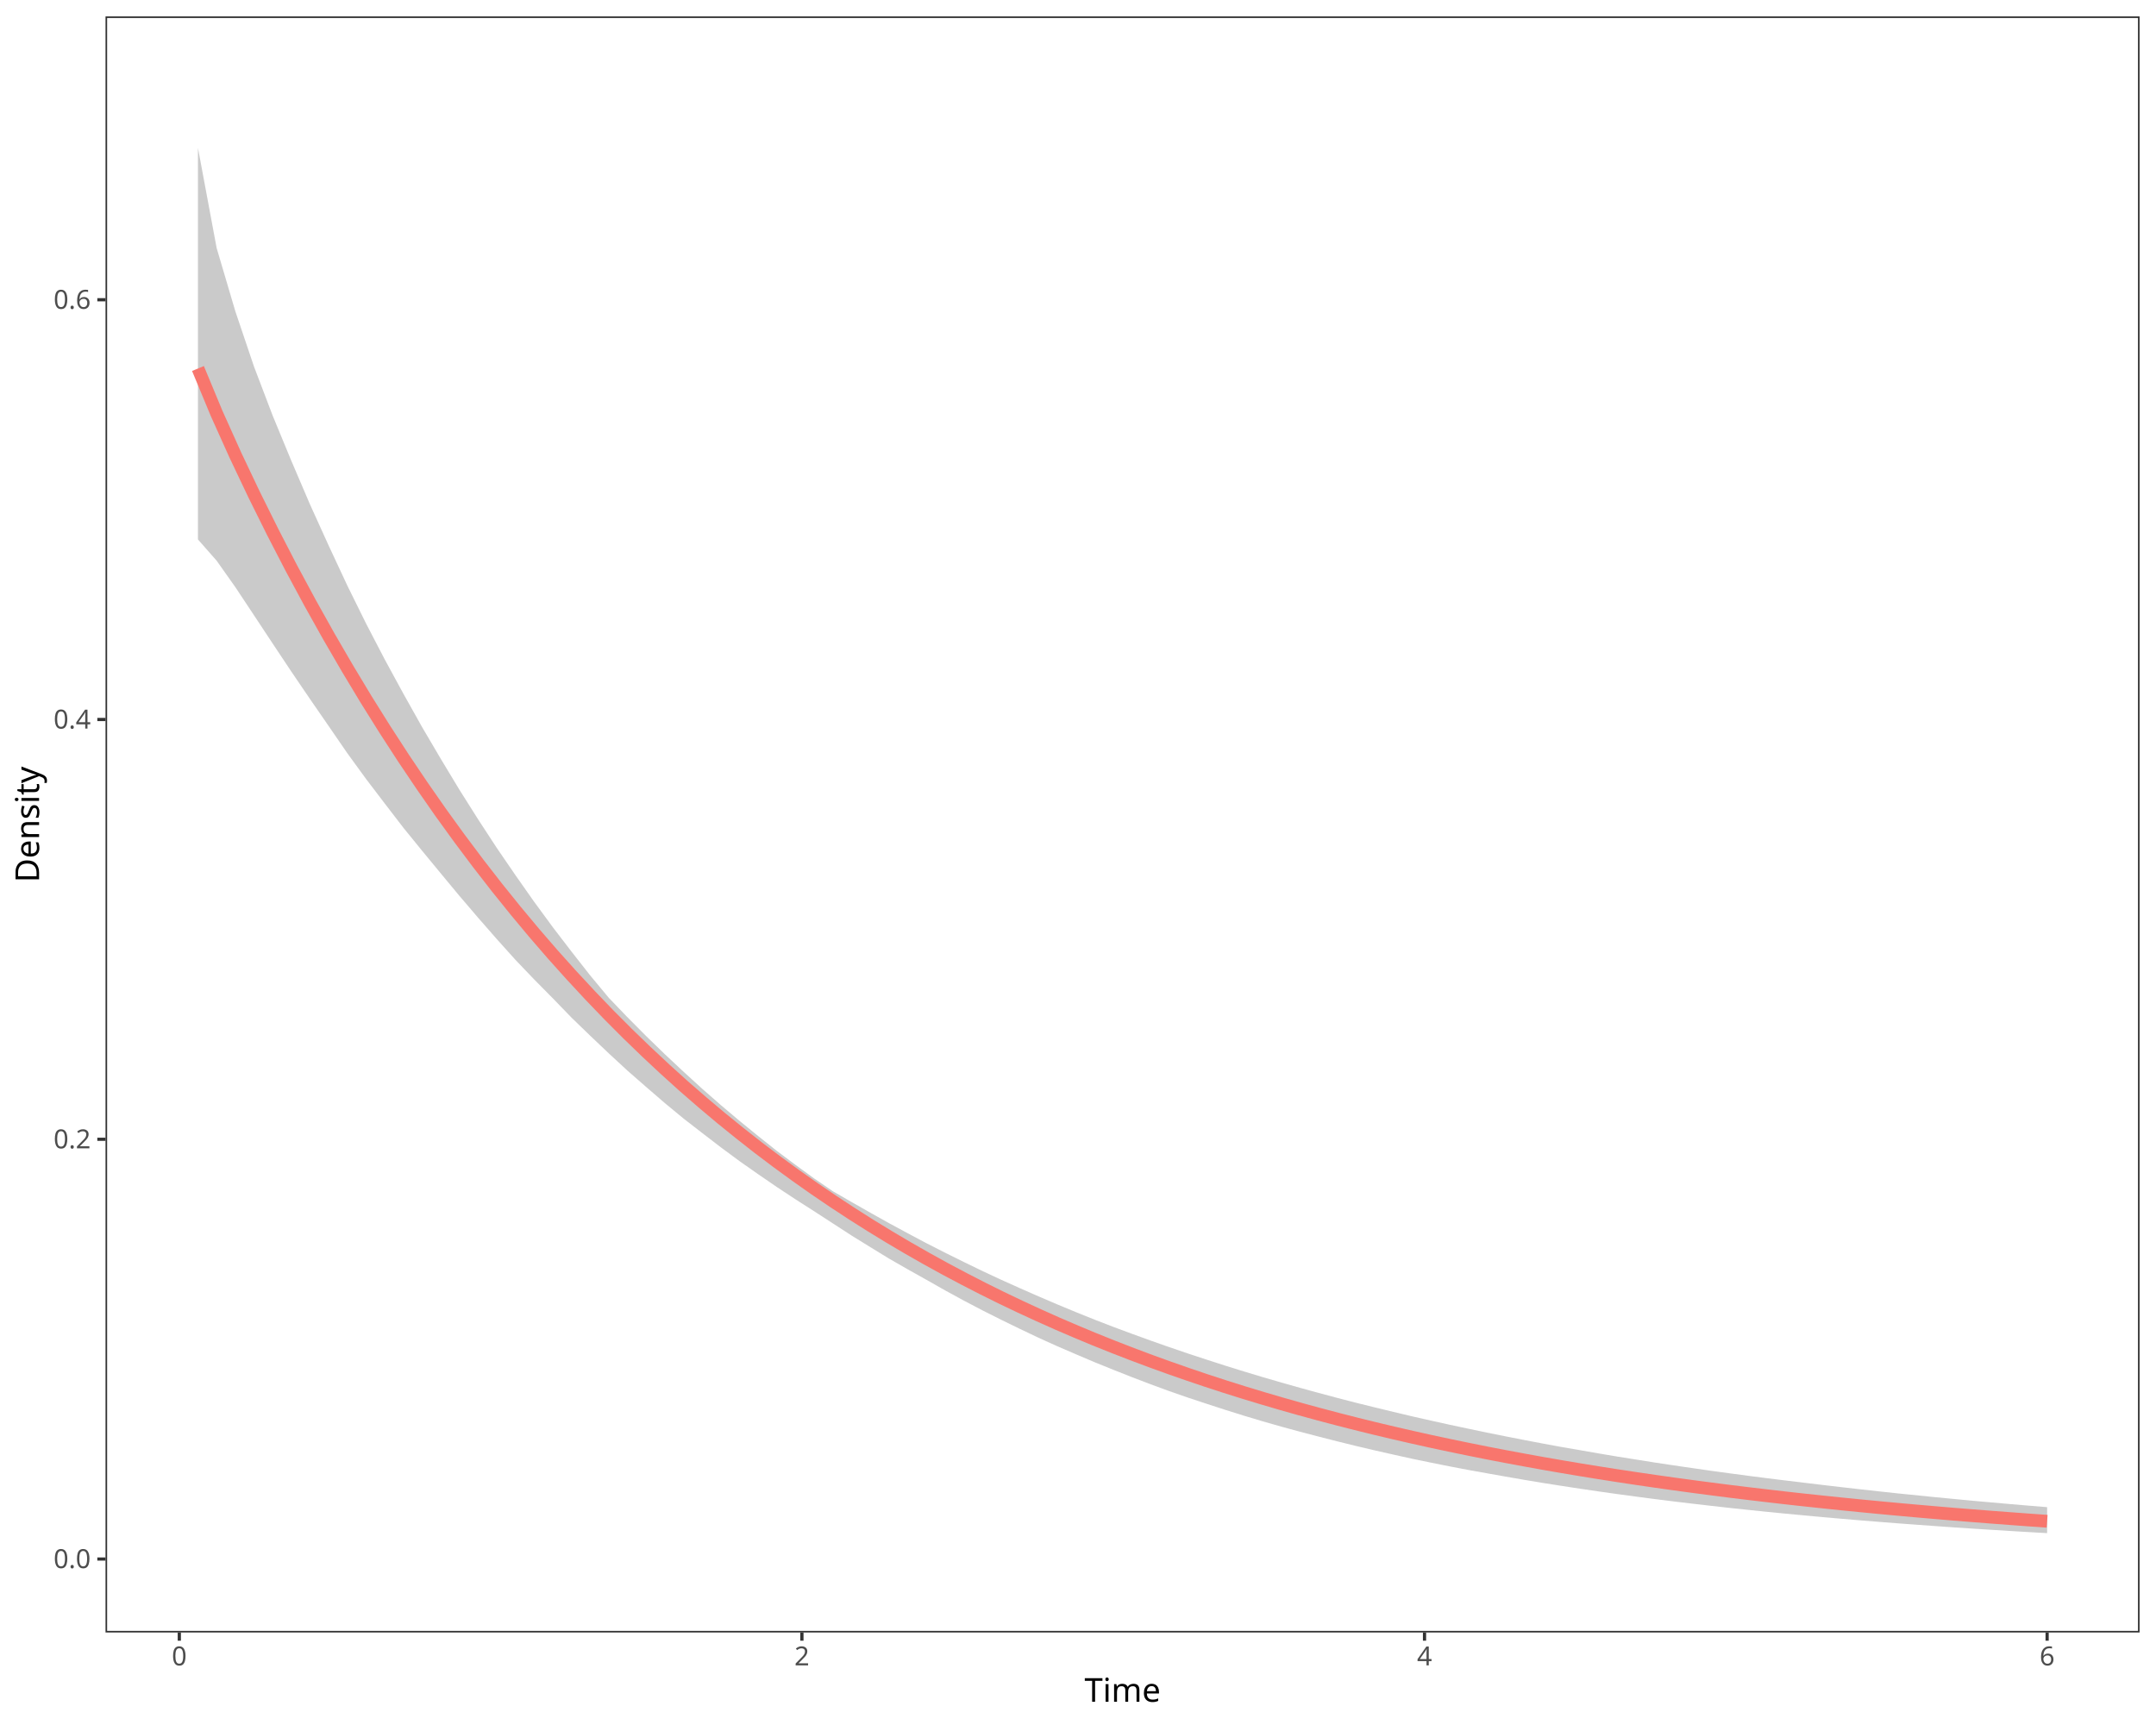
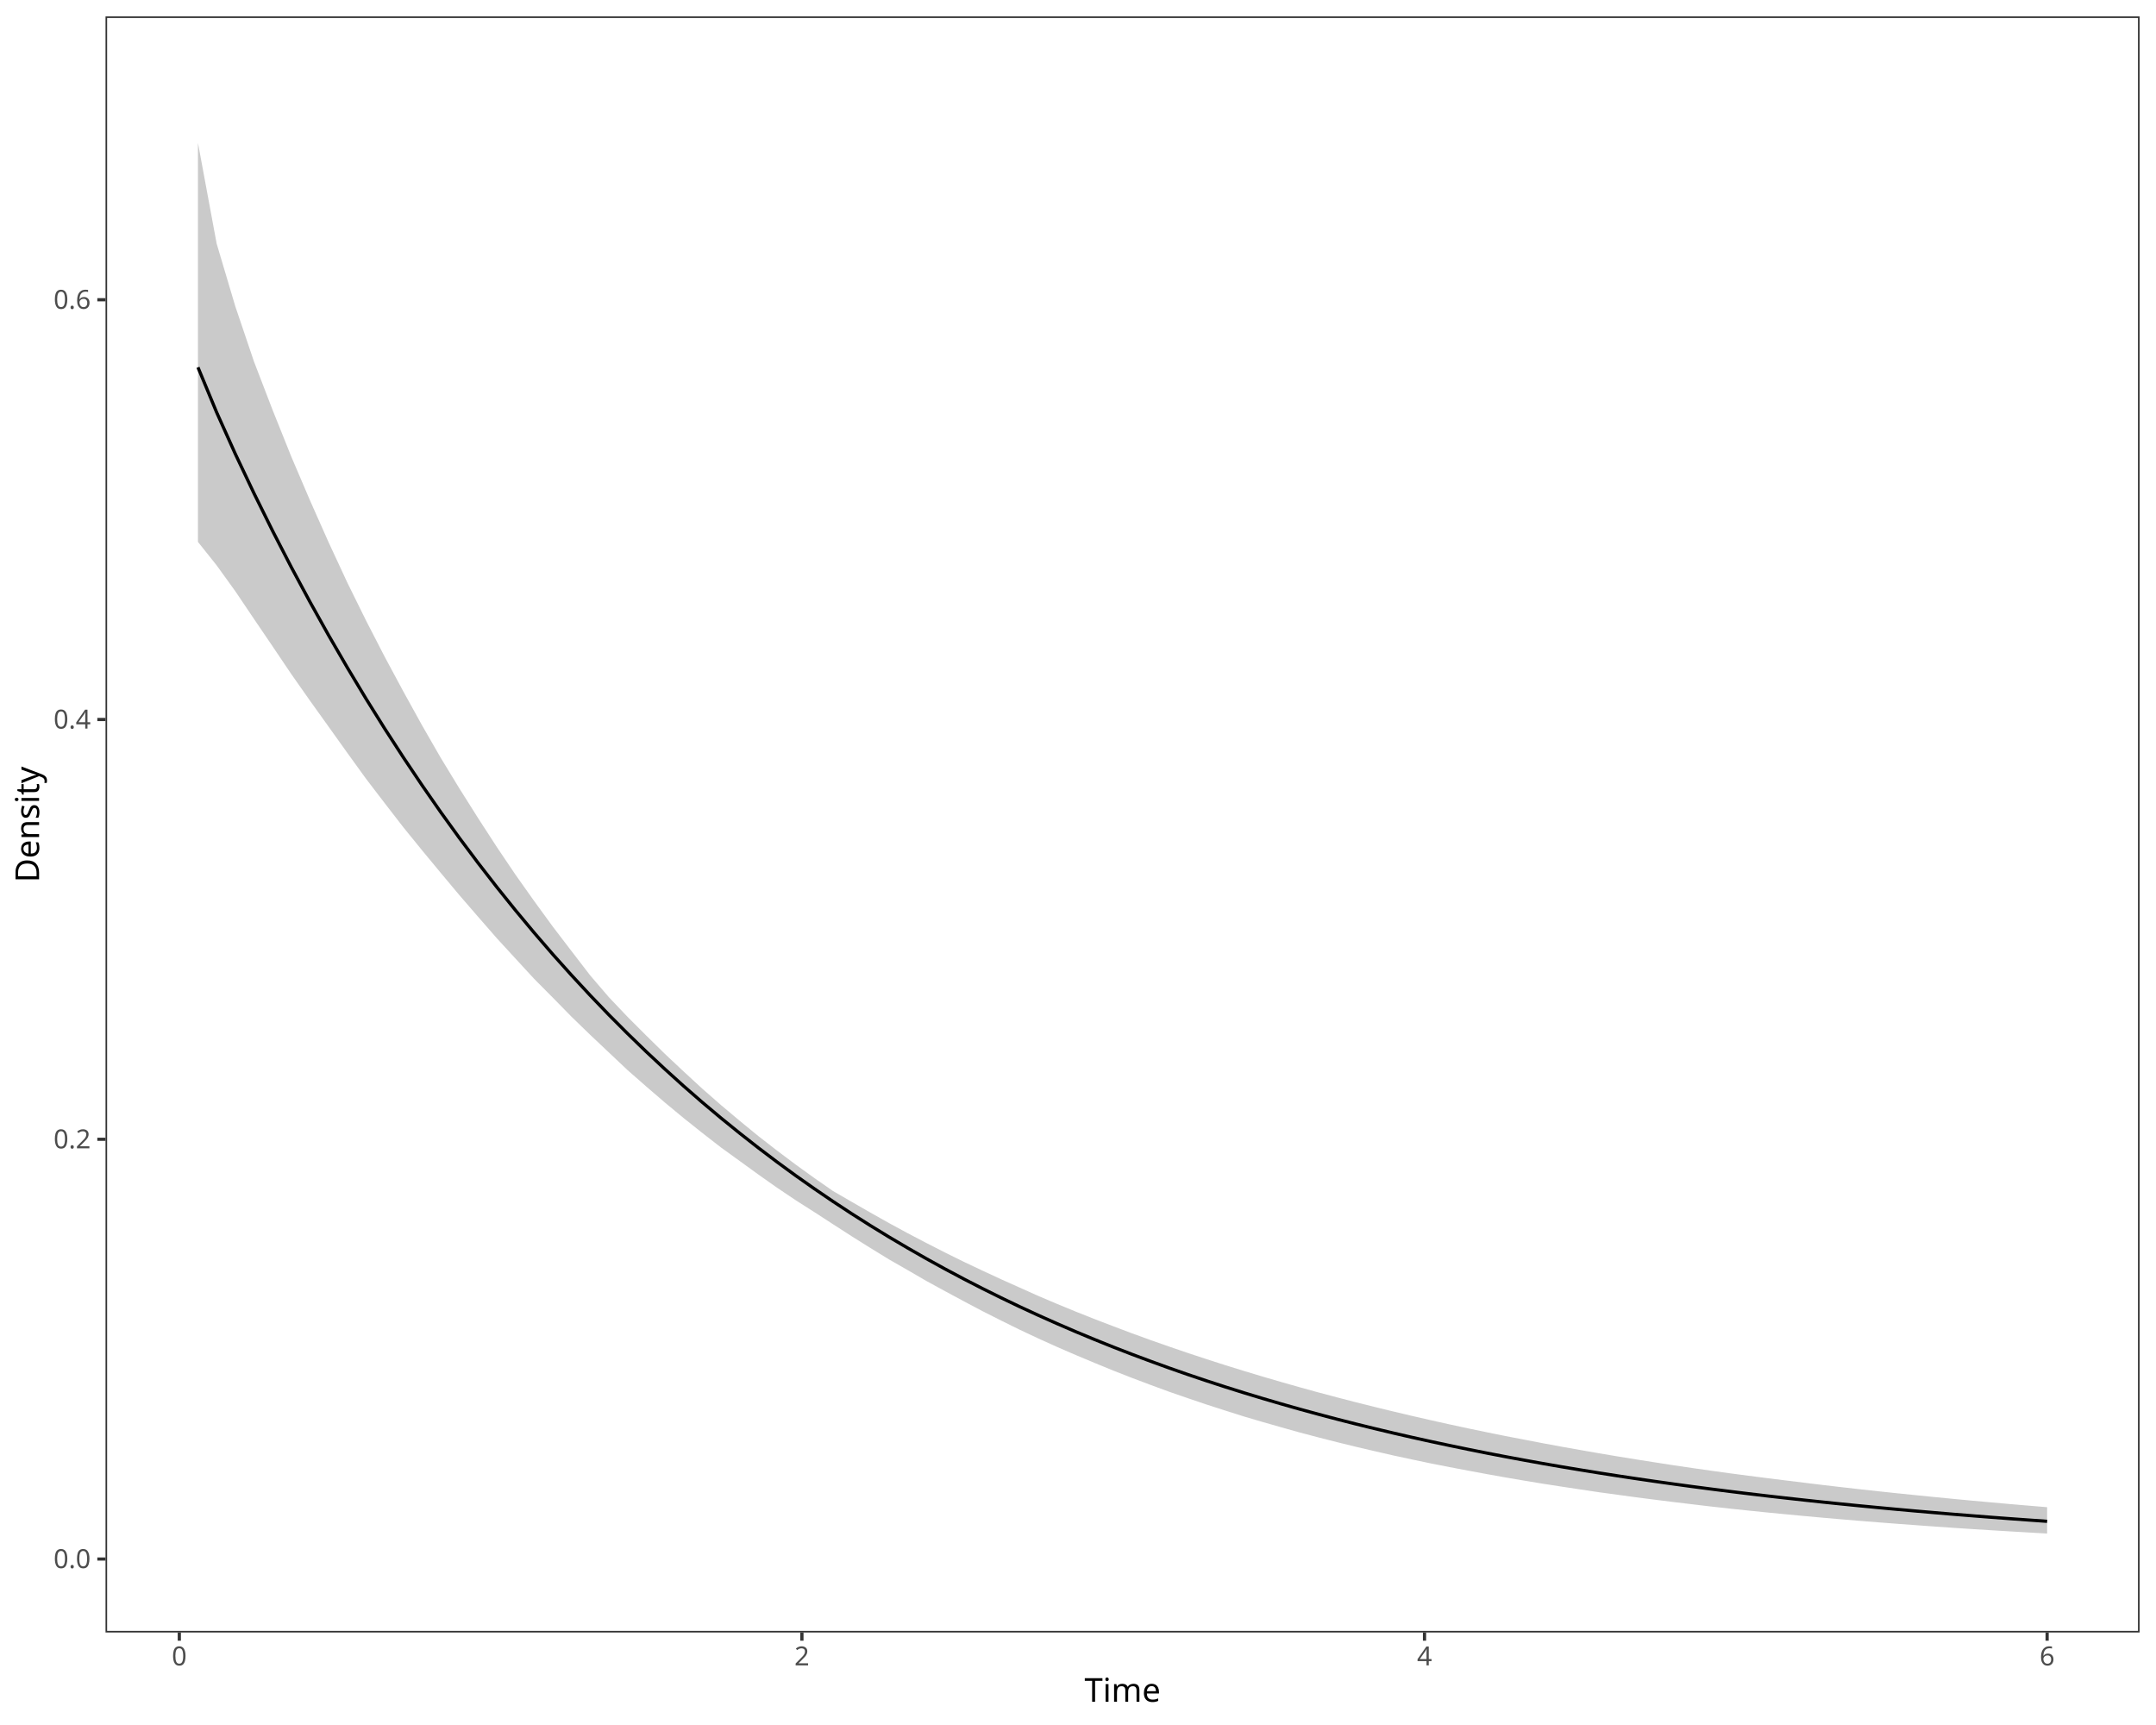
<svg xmlns="http://www.w3.org/2000/svg" class="svglite" data-engine-version="2.0" width="720.00pt" height="576.00pt" viewBox="0 0 720.00 576.00">
  <defs>
    <style type="text/css">
    .svglite line, .svglite polyline, .svglite polygon, .svglite path, .svglite rect, .svglite circle {
      fill: none;
      stroke: #000000;
      stroke-linecap: round;
      stroke-linejoin: round;
      stroke-miterlimit: 10.00;
    }
  </style>
  </defs>
  <rect width="100%" height="100%" style="stroke: none; fill: #FFFFFF;" />
  <defs>
    <clipPath id="cpMC4wMHw3MjAuMDB8MC4wMHw1NzYuMDA=">
      <rect x="0.00" y="0.00" width="720.00" height="576.00" />
    </clipPath>
  </defs>
  <g clip-path="url(#cpMC4wMHw3MjAuMDB8MC4wMHw1NzYuMDA=)">
    <rect x="0.00" y="0.00" width="720.00" height="576.00" style="stroke-width: 1.07; stroke: #FFFFFF; fill: #FFFFFF;" />
  </g>
  <defs>
    <clipPath id="cpMzUuMjR8NzE0LjUyfDUuNDh8NTQ1LjEx">
      <rect x="35.24" y="5.48" width="679.28" height="539.63" />
    </clipPath>
  </defs>
  <g clip-path="url(#cpMzUuMjR8NzE0LjUyfDUuNDh8NTQ1LjEx)">
    <rect x="35.24" y="5.48" width="679.28" height="539.63" style="stroke-width: 1.07; stroke: none; fill: #FFFFFF;" />
-     <polygon points="66.11,180.13 72.35,187.23 78.59,196.05 84.83,205.46 91.07,214.90 97.30,224.26 103.54,233.44 109.78,242.47 116.02,251.55 122.25,260.11 128.49,268.30 134.73,276.42 140.97,284.09 147.20,291.64 153.44,299.16 159.68,306.46 165.92,313.59 172.16,320.53 178.39,327.05 184.63,333.36 190.87,339.81 197.11,345.85 203.34,351.77 209.58,357.53 215.82,362.98 222.06,368.37 228.29,373.51 234.53,378.35 240.77,383.14 247.01,387.75 253.24,392.12 259.48,396.40 265.72,400.51 271.96,404.50 278.20,408.55 284.43,412.59 290.67,416.45 296.91,420.27 303.15,423.85 309.38,427.34 315.62,430.88 321.86,434.28 328.10,437.55 334.33,440.68 340.57,443.72 346.81,446.69 353.05,449.51 359.29,452.20 365.52,454.85 371.76,457.37 378.00,459.84 384.24,462.22 390.47,464.51 396.71,466.68 402.95,468.74 409.19,470.77 415.42,472.72 421.66,474.59 427.90,476.37 434.14,478.07 440.37,479.70 446.61,481.29 452.85,482.83 459.09,484.30 465.33,485.71 471.56,487.09 477.80,488.38 484.04,489.63 490.28,490.82 496.51,491.94 502.75,493.05 508.99,494.13 515.23,495.17 521.46,496.15 527.70,497.10 533.94,498.02 540.18,498.90 546.42,499.74 552.65,500.56 558.89,501.34 565.13,502.09 571.37,502.81 577.60,503.51 583.84,504.17 590.08,504.82 596.32,505.43 602.55,506.02 608.79,506.60 615.03,507.14 621.27,507.67 627.51,508.17 633.74,508.66 639.98,509.12 646.22,509.57 652.46,510.01 658.69,510.42 664.93,510.82 671.17,511.21 677.41,511.58 683.64,511.93 683.64,503.26 677.41,502.75 671.17,502.22 664.93,501.67 658.69,501.11 652.46,500.52 646.22,499.92 639.98,499.29 633.74,498.66 627.51,497.99 621.27,497.30 615.03,496.59 608.79,495.86 602.55,495.11 596.32,494.36 590.08,493.59 583.84,492.79 577.60,491.96 571.37,491.11 565.13,490.21 558.89,489.30 552.65,488.36 546.42,487.37 540.18,486.38 533.94,485.33 527.70,484.24 521.46,483.17 515.23,482.02 508.99,480.83 502.75,479.61 496.51,478.35 490.28,477.05 484.04,475.72 477.80,474.34 471.56,472.93 465.33,471.45 459.09,469.94 452.85,468.40 446.61,466.79 440.37,465.12 434.14,463.41 427.90,461.64 421.66,459.83 415.42,457.95 409.19,456.01 402.95,454.00 396.71,451.95 390.47,449.82 384.24,447.63 378.00,445.37 371.76,443.05 365.52,440.64 359.29,438.13 353.05,435.54 346.81,432.87 340.57,430.13 334.33,427.32 328.10,424.41 321.86,421.39 315.62,418.30 309.38,415.12 303.15,411.81 296.91,408.44 290.67,404.95 284.43,401.40 278.20,397.81 271.96,393.55 265.72,389.01 259.48,384.34 253.24,379.38 247.01,374.31 240.77,369.04 234.53,363.58 228.29,357.88 222.06,352.05 215.82,345.99 209.58,339.71 203.34,333.22 197.11,325.73 190.87,317.77 184.63,309.63 178.39,301.13 172.16,292.27 165.92,283.16 159.68,273.61 153.44,263.73 147.20,253.39 140.97,242.80 134.73,231.67 128.49,220.21 122.25,208.21 116.02,195.59 109.78,182.22 103.54,168.47 97.30,153.89 91.07,138.81 84.83,122.42 78.59,103.94 72.35,82.83 66.11,49.38 " style="stroke-width: 1.07; stroke: none; fill: #4D4D4D; fill-opacity: 0.30;" />
-     <polyline points="66.11,123.05 72.35,138.07 78.59,151.94 84.83,165.08 91.07,177.65 97.30,189.70 103.54,201.29 109.78,212.44 116.02,223.18 122.25,233.53 128.49,243.50 134.73,253.12 140.97,262.39 147.20,271.33 153.44,279.95 159.68,288.27 165.92,296.30 172.16,304.04 178.39,311.52 184.63,318.73 190.87,325.68 197.11,332.40 203.34,338.88 209.58,345.14 215.82,351.17 222.06,357.00 228.29,362.63 234.53,368.05 240.77,373.30 247.01,378.35 253.24,383.24 259.48,387.95 265.72,392.50 271.96,396.90 278.20,401.14 284.43,405.23 290.67,409.19 296.91,413.00 303.15,416.69 309.38,420.24 315.62,423.68 321.86,426.99 328.10,430.20 334.33,433.29 340.57,436.27 346.81,439.15 353.05,441.94 359.29,444.62 365.52,447.22 371.76,449.72 378.00,452.14 384.24,454.48 390.47,456.73 396.71,458.91 402.95,461.02 409.19,463.05 415.42,465.01 421.66,466.90 427.90,468.73 434.14,470.50 440.37,472.20 446.61,473.85 452.85,475.44 459.09,476.98 465.33,478.46 471.56,479.89 477.80,481.28 484.04,482.61 490.28,483.90 496.51,485.15 502.75,486.35 508.99,487.51 515.23,488.64 521.46,489.72 527.70,490.77 533.94,491.78 540.18,492.76 546.42,493.70 552.65,494.61 558.89,495.49 565.13,496.34 571.37,497.16 577.60,497.96 583.84,498.72 590.08,499.46 596.32,500.18 602.55,500.87 608.79,501.53 615.03,502.18 621.27,502.80 627.51,503.40 633.74,503.98 639.98,504.54 646.22,505.08 652.46,505.61 658.69,506.11 664.93,506.60 671.17,507.07 677.41,507.53 683.64,507.97 " style="stroke-width: 4.27; stroke: #F8766D; stroke-linecap: butt;" />
+     <polygon points="66.11,180.95 72.35,188.78 78.59,197.43 84.83,206.69 91.07,215.88 97.30,225.12 103.54,234.00 109.78,242.71 116.02,251.44 122.25,260.06 128.49,268.21 134.73,276.28 140.97,283.96 147.20,291.48 153.44,298.94 159.68,306.15 165.92,313.30 172.16,320.09 178.39,326.86 184.63,333.14 190.87,339.51 197.11,345.56 203.34,351.44 209.58,357.33 215.82,362.80 222.06,368.17 228.29,373.33 234.53,378.30 240.77,383.15 247.01,387.66 253.24,392.18 259.48,396.58 265.72,400.77 271.96,404.74 278.20,408.79 284.43,412.81 290.67,416.72 296.91,420.55 303.15,424.12 309.38,427.74 315.62,431.15 321.86,434.51 328.10,437.81 334.33,440.95 340.57,444.03 346.81,446.96 353.05,449.78 359.29,452.48 365.52,455.09 371.76,457.65 378.00,460.09 384.24,462.44 390.47,464.73 396.71,466.89 402.95,469.00 409.19,471.01 415.42,472.98 421.66,474.82 427.90,476.60 434.14,478.35 440.37,479.99 446.61,481.58 452.85,483.11 459.09,484.57 465.33,486.00 471.56,487.34 477.80,488.65 484.04,489.88 490.28,491.06 496.51,492.22 502.75,493.33 508.99,494.40 515.23,495.43 521.46,496.39 527.70,497.34 533.94,498.27 540.18,499.12 546.42,499.97 552.65,500.77 558.89,501.55 565.13,502.30 571.37,503.04 577.60,503.73 583.84,504.39 590.08,505.03 596.32,505.63 602.55,506.22 608.79,506.79 615.03,507.33 621.27,507.85 627.51,508.35 633.74,508.83 639.98,509.29 646.22,509.74 652.46,510.17 658.69,510.58 664.93,510.97 671.17,511.35 677.41,511.71 683.64,512.07 683.64,503.27 677.41,502.75 671.17,502.22 664.93,501.66 658.69,501.10 652.46,500.51 646.22,499.90 639.98,499.28 633.74,498.64 627.51,497.98 621.27,497.30 615.03,496.59 608.79,495.86 602.55,495.10 596.32,494.34 590.08,493.56 583.84,492.76 577.60,491.94 571.37,491.08 565.13,490.19 558.89,489.27 552.65,488.30 546.42,487.32 540.18,486.31 533.94,485.26 527.70,484.17 521.46,483.06 515.23,481.91 508.99,480.71 502.75,479.51 496.51,478.25 490.28,476.95 484.04,475.61 477.80,474.22 471.56,472.79 465.33,471.32 459.09,469.80 452.85,468.24 446.61,466.63 440.37,464.97 434.14,463.25 427.90,461.48 421.66,459.66 415.42,457.78 409.19,455.85 402.95,453.84 396.71,451.79 390.47,449.65 384.24,447.47 378.00,445.20 371.76,442.85 365.52,440.45 359.29,437.98 353.05,435.41 346.81,432.76 340.57,429.96 334.33,427.17 328.10,424.28 321.86,421.33 315.62,418.25 309.38,415.06 303.15,411.80 296.91,408.41 290.67,404.90 284.43,401.31 278.20,397.71 271.96,393.37 265.72,388.87 259.48,384.19 253.24,379.34 247.01,374.24 240.77,368.99 234.53,363.52 228.29,357.77 222.06,351.92 215.82,345.79 209.58,339.55 203.34,332.98 197.11,325.72 190.87,317.60 184.63,309.44 178.39,300.88 172.16,292.09 165.92,282.84 159.68,273.21 153.44,263.31 147.20,253.07 140.97,242.24 134.73,230.95 128.49,219.34 122.25,207.23 116.02,194.60 109.78,181.17 103.54,167.13 97.30,152.53 91.07,136.99 84.83,120.77 78.59,102.32 72.35,81.35 66.11,47.70 " style="stroke-width: 1.07; stroke: none; fill: #4D4D4D; fill-opacity: 0.30;" />
+     <polyline points="66.11,122.66 72.35,137.70 78.59,151.59 84.83,164.75 91.07,177.35 97.30,189.43 103.54,201.04 109.78,212.21 116.02,222.97 122.25,233.34 128.49,243.33 134.73,252.96 140.97,262.25 147.20,271.21 153.44,279.85 159.68,288.18 165.92,296.22 172.16,303.98 178.39,311.46 184.63,318.69 190.87,325.65 197.11,332.38 203.34,338.87 209.58,345.13 215.82,351.18 222.06,357.01 228.29,362.64 234.53,368.08 240.77,373.32 247.01,378.38 253.24,383.27 259.48,387.99 265.72,392.55 271.96,396.94 278.20,401.19 284.43,405.28 290.67,409.24 296.91,413.06 303.15,416.74 309.38,420.30 315.62,423.74 321.86,427.06 328.10,430.26 334.33,433.35 340.57,436.34 346.81,439.22 353.05,442.00 359.29,444.69 365.52,447.28 371.76,449.79 378.00,452.21 384.24,454.54 390.47,456.80 396.71,458.98 402.95,461.08 409.19,463.11 415.42,465.07 421.66,466.96 427.90,468.79 434.14,470.56 440.37,472.26 446.61,473.91 452.85,475.50 459.09,477.03 465.33,478.52 471.56,479.95 477.80,481.33 484.04,482.66 490.28,483.95 496.51,485.20 502.75,486.40 508.99,487.56 515.23,488.69 521.46,489.77 527.70,490.81 533.94,491.82 540.18,492.80 546.42,493.74 552.65,494.65 558.89,495.53 565.13,496.38 571.37,497.20 577.60,497.99 583.84,498.76 590.08,499.50 596.32,500.21 602.55,500.90 608.79,501.57 615.03,502.21 621.27,502.83 627.51,503.43 633.74,504.01 639.98,504.57 646.22,505.11 652.46,505.64 658.69,506.14 664.93,506.63 671.17,507.10 677.41,507.55 683.64,507.99 " style="stroke-width: 1.07; stroke-linecap: butt;" />
    <rect x="35.24" y="5.48" width="679.28" height="539.63" style="stroke-width: 1.07; stroke: #333333;" />
  </g>
  <g clip-path="url(#cpMC4wMHw3MjAuMDB8MC4wMHw1NzYuMDA=)">
    <text x="30.31" y="523.61" text-anchor="end" style="font-size: 8.80px; fill: #4D4D4D; font-family: sans;" textLength="12.23px" lengthAdjust="spacingAndGlyphs">0.0</text>
    <text x="30.31" y="383.45" text-anchor="end" style="font-size: 8.80px; fill: #4D4D4D; font-family: sans;" textLength="12.23px" lengthAdjust="spacingAndGlyphs">0.2</text>
    <text x="30.31" y="243.28" text-anchor="end" style="font-size: 8.80px; fill: #4D4D4D; font-family: sans;" textLength="12.23px" lengthAdjust="spacingAndGlyphs">0.4</text>
    <text x="30.31" y="103.12" text-anchor="end" style="font-size: 8.80px; fill: #4D4D4D; font-family: sans;" textLength="12.23px" lengthAdjust="spacingAndGlyphs">0.6</text>
    <polyline points="32.50,520.58 35.24,520.58 " style="stroke-width: 1.07; stroke: #333333; stroke-linecap: butt;" />
    <polyline points="32.50,380.42 35.24,380.42 " style="stroke-width: 1.07; stroke: #333333; stroke-linecap: butt;" />
    <polyline points="32.50,240.25 35.24,240.25 " style="stroke-width: 1.07; stroke: #333333; stroke-linecap: butt;" />
    <polyline points="32.50,100.09 35.24,100.09 " style="stroke-width: 1.07; stroke: #333333; stroke-linecap: butt;" />
    <polyline points="59.88,547.85 59.88,545.11 " style="stroke-width: 1.07; stroke: #333333; stroke-linecap: butt;" />
    <polyline points="267.80,547.85 267.80,545.11 " style="stroke-width: 1.07; stroke: #333333; stroke-linecap: butt;" />
    <polyline points="475.72,547.85 475.72,545.11 " style="stroke-width: 1.07; stroke: #333333; stroke-linecap: butt;" />
    <polyline points="683.64,547.85 683.64,545.11 " style="stroke-width: 1.07; stroke: #333333; stroke-linecap: butt;" />
    <text x="59.88" y="556.10" text-anchor="middle" style="font-size: 8.80px; fill: #4D4D4D; font-family: sans;" textLength="4.89px" lengthAdjust="spacingAndGlyphs">0</text>
    <text x="267.80" y="556.10" text-anchor="middle" style="font-size: 8.80px; fill: #4D4D4D; font-family: sans;" textLength="4.89px" lengthAdjust="spacingAndGlyphs">2</text>
    <text x="475.72" y="556.10" text-anchor="middle" style="font-size: 8.80px; fill: #4D4D4D; font-family: sans;" textLength="4.89px" lengthAdjust="spacingAndGlyphs">4</text>
    <text x="683.64" y="556.10" text-anchor="middle" style="font-size: 8.80px; fill: #4D4D4D; font-family: sans;" textLength="4.89px" lengthAdjust="spacingAndGlyphs">6</text>
    <text x="374.88" y="568.24" text-anchor="middle" style="font-size: 11.00px; font-family: sans;" textLength="24.45px" lengthAdjust="spacingAndGlyphs">Time</text>
    <text transform="translate(13.05,275.30) rotate(-90)" text-anchor="middle" style="font-size: 11.00px; font-family: sans;" textLength="36.69px" lengthAdjust="spacingAndGlyphs">Density</text>
  </g>
</svg>
